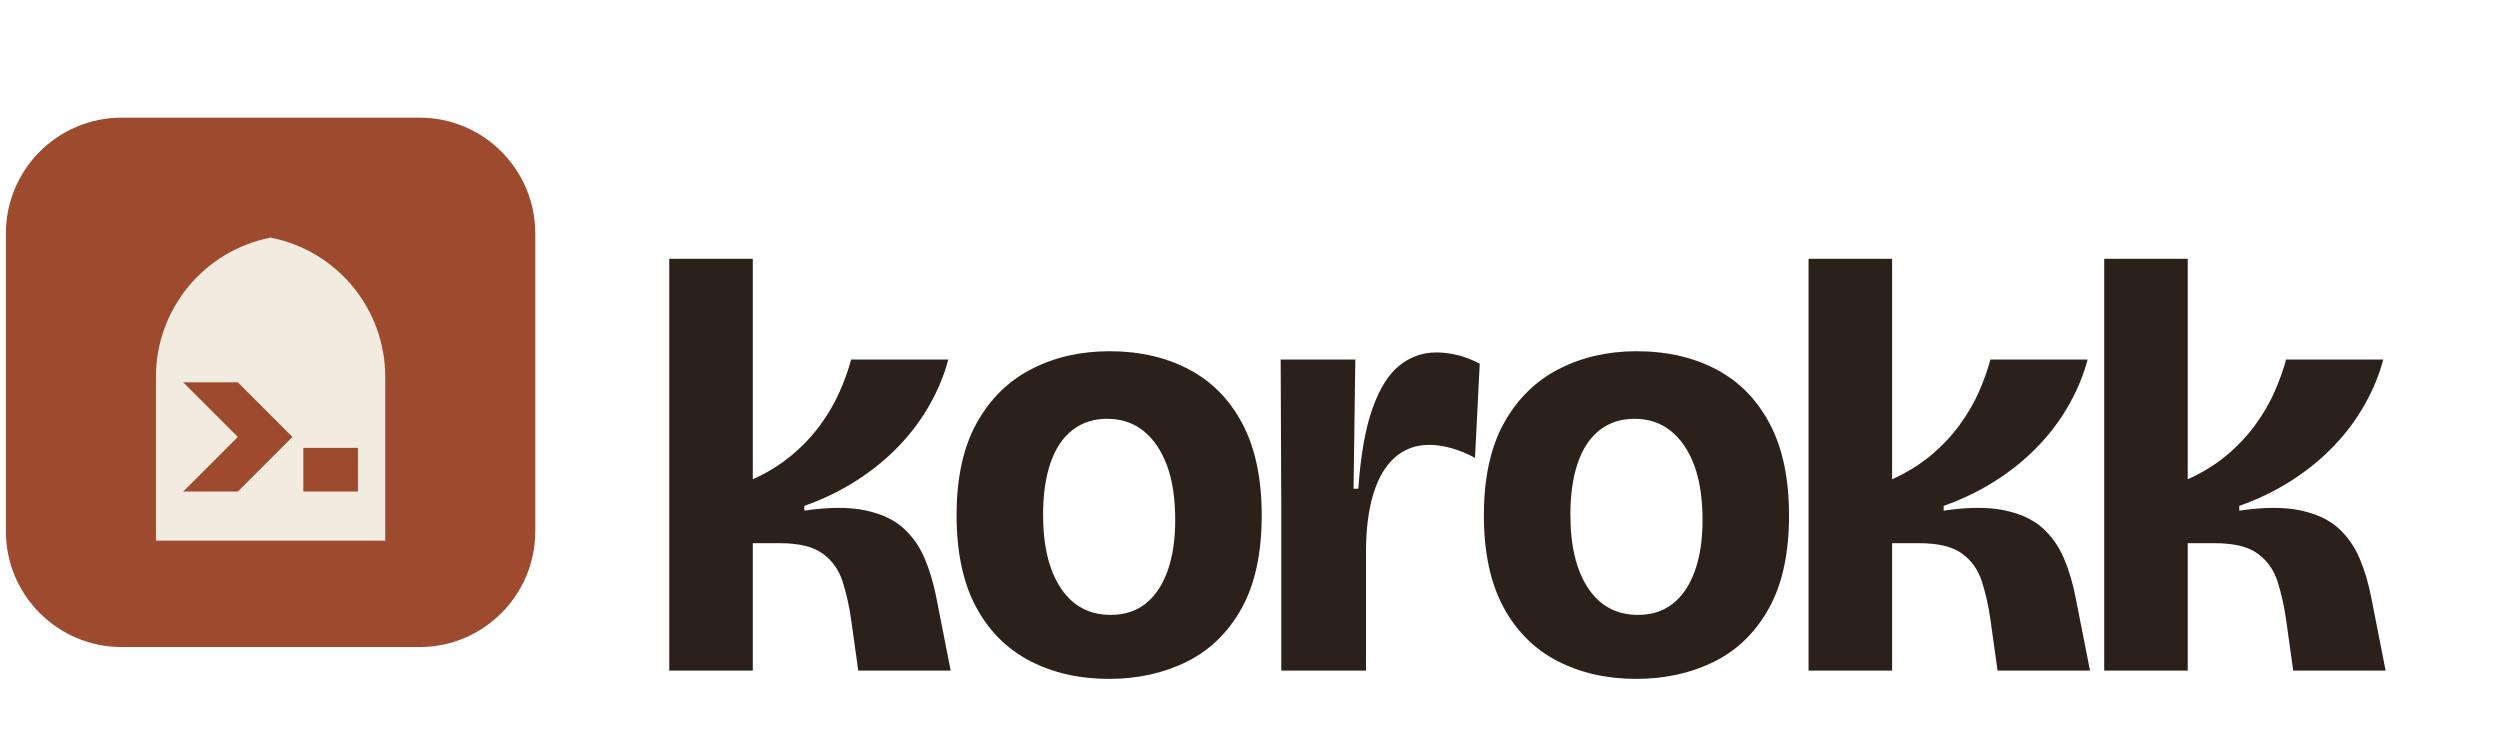
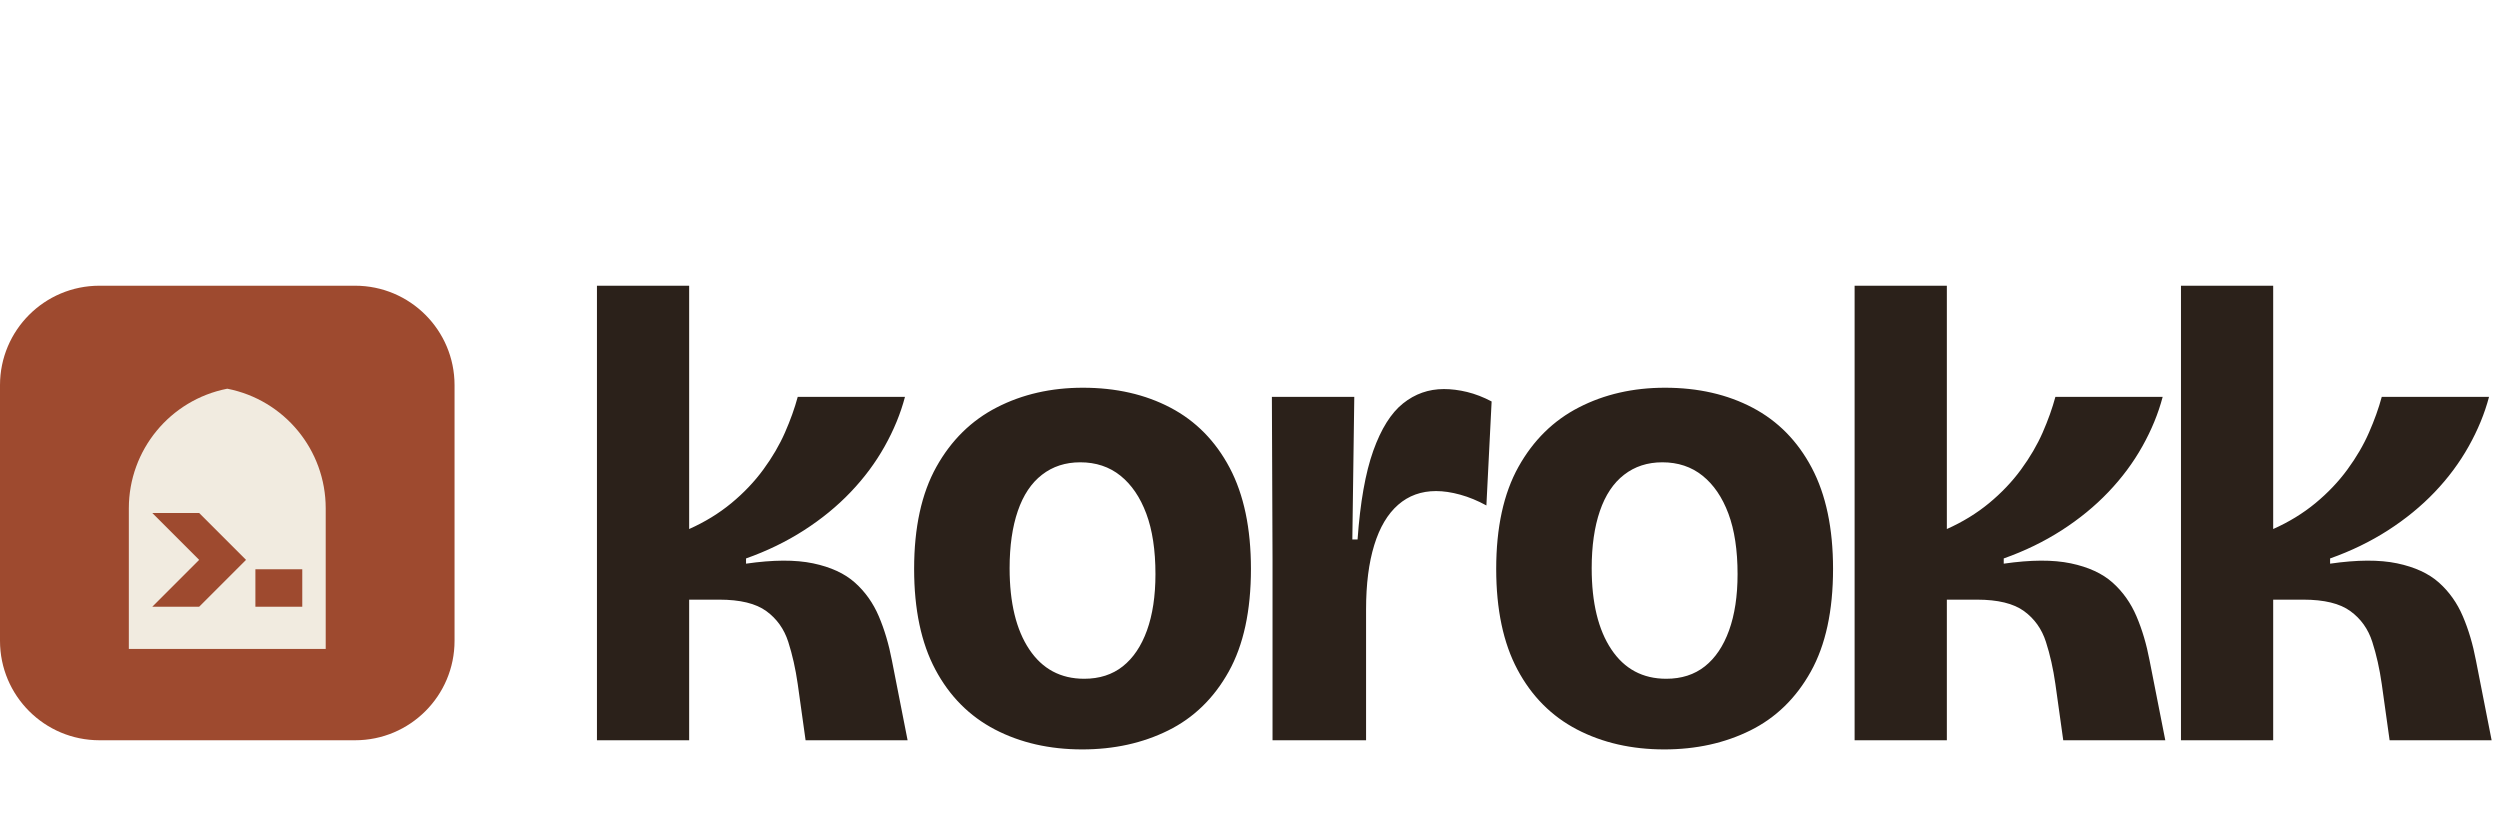
- <svg xmlns="http://www.w3.org/2000/svg" viewBox="0 0 850 256" role="img" aria-labelledby="t">
-   <g id="simbol" transform="translate(2 40) scale(0.3515625)">
+ <svg xmlns="http://www.w3.org/2000/svg" viewBox="0 0 770 256" role="img" aria-labelledby="t">
+   <g id="simbol" transform="translate(0 88) scale(0.2734375)">
    <rect width="512" height="512" rx="112" fill="#9E4A2F" />
    <path transform="translate(87.04 87.04) scale(1.32)" fill="#F1EBE0" fill-rule="evenodd" d="M44 244 V124 A104 104 0 0 1 128 21.94 A104 104 0 0 1 212 124 V244 Z M64 128 L104 128 L144 168 L104 208 L64 208 L104 168 Z M152 176 H192 V208 H152 Z" />
  </g>
-   <g id="wordmark" transform="translate(219.69 228)">
+   <g id="wordmark" transform="translate(176 228)">
    <path fill="#2B211A" d="M36.26 0L7.86 0L7.86-140.00L36.26-140.00L36.26-65.06Q43.51-68.29 49.25-73.02Q54.99-77.76 59.12-83.40Q63.25-89.04 65.77-94.78Q68.29-100.52 69.70-105.76L69.70-105.76L102.73-105.76Q100.72-98.10 96.49-90.55Q92.26-82.99 86.01-76.45Q79.77-69.90 71.61-64.66Q63.45-59.42 53.78-56.00L53.78-56.00L53.78-54.39Q66.27-56.20 74.43-54.49Q82.59-52.78 87.32-48.55Q92.06-44.32 94.68-38.17Q97.29-32.03 98.71-24.58L98.71-24.58L103.54 0L72.12 0L69.70-17.32Q68.69-24.37 66.78-30.32Q64.86-36.26 60.03-39.78Q55.19-43.31 45.53-43.31L45.53-43.31L36.26-43.31L36.26 0ZM157.32 2.82L157.32 2.82Q142.22 2.82 130.43-3.32Q118.65-9.47 112.10-21.76Q105.55-34.04 105.55-52.78L105.55-52.78Q105.55-71.91 112.40-84.20Q119.25-96.49 131.04-102.53Q142.82-108.58 157.53-108.58L157.53-108.58Q172.83-108.58 184.52-102.43Q196.20-96.29 202.75-83.90Q209.29-71.51 209.29-52.78L209.29-52.78Q209.29-33.44 202.45-21.15Q195.60-8.86 183.81-3.02Q172.03 2.82 157.32 2.82ZM157.93-18.94L157.93-18.94Q164.98-18.94 169.81-22.76Q174.65-26.59 177.27-33.84Q179.88-41.09 179.88-51.17L179.88-51.17Q179.88-62.24 177.06-69.80Q174.24-77.35 169.11-81.48Q163.97-85.61 156.72-85.61L156.72-85.61Q149.87-85.61 144.94-81.78Q140.00-77.96 137.48-70.60Q134.96-63.25 134.96-52.98L134.96-52.98Q134.96-37.06 141.01-28.00Q147.05-18.94 157.93-18.94ZM244.75 0L215.94 0L215.94-55.60L215.74-105.76L241.12-105.76L240.52-61.84L242.13-61.84Q243.34-78.96 246.96-89.14Q250.59-99.31 256.13-103.74Q261.67-108.17 268.72-108.17L268.72-108.17Q272.14-108.17 275.87-107.27Q279.60-106.36 283.42-104.35L283.42-104.35L281.81-72.32Q277.78-74.53 273.76-75.64Q269.73-76.75 266.30-76.75L266.30-76.75Q259.45-76.75 254.62-72.52Q249.78-68.29 247.27-60.13Q244.75-51.97 244.75-40.29L244.75-40.29L244.75 0ZM336.60 2.82L336.60 2.82Q321.50 2.82 309.71-3.32Q297.93-9.47 291.38-21.76Q284.83-34.04 284.83-52.78L284.83-52.78Q284.83-71.91 291.68-84.20Q298.53-96.49 310.32-102.53Q322.10-108.58 336.81-108.58L336.81-108.58Q352.12-108.58 363.80-102.43Q375.48-96.29 382.03-83.90Q388.58-71.51 388.58-52.78L388.58-52.78Q388.58-33.44 381.73-21.15Q374.88-8.86 363.09-3.02Q351.31 2.82 336.60 2.82ZM337.21-18.94L337.21-18.94Q344.26-18.94 349.09-22.76Q353.93-26.59 356.55-33.84Q359.17-41.09 359.17-51.17L359.17-51.17Q359.17-62.24 356.35-69.80Q353.53-77.35 348.39-81.48Q343.25-85.61 336.00-85.61L336.00-85.61Q329.15-85.61 324.22-81.78Q319.28-77.96 316.76-70.60Q314.24-63.25 314.24-52.98L314.24-52.98Q314.24-37.06 320.29-28.00Q326.33-18.94 337.21-18.94ZM423.63 0L395.22 0L395.22-140.00L423.63-140.00L423.63-65.06Q430.88-68.29 436.62-73.02Q442.36-77.76 446.49-83.40Q450.62-89.04 453.14-94.78Q455.65-100.52 457.06-105.76L457.06-105.76L490.10-105.76Q488.09-98.10 483.86-90.55Q479.63-82.99 473.38-76.45Q467.14-69.90 458.98-64.66Q450.82-59.42 441.15-56.00L441.15-56.00L441.15-54.39Q453.64-56.20 461.80-54.49Q469.96-52.78 474.69-48.55Q479.42-44.32 482.04-38.17Q484.66-32.03 486.07-24.58L486.07-24.58L490.91 0L459.48 0L457.06-17.32Q456.06-24.37 454.14-30.32Q452.23-36.26 447.40-39.78Q442.56-43.31 432.89-43.31L432.89-43.31L423.63-43.31L423.63 0ZM524.14 0L495.74 0L495.74-140.00L524.14-140.00L524.14-65.06Q531.40-68.29 537.14-73.02Q542.88-77.76 547.01-83.40Q551.14-89.04 553.65-94.78Q556.17-100.52 557.58-105.76L557.58-105.76L590.62-105.76Q588.60-98.10 584.37-90.55Q580.14-82.99 573.90-76.45Q567.65-69.90 559.50-64.66Q551.34-59.42 541.67-56.00L541.67-56.00L541.67-54.39Q554.16-56.20 562.32-54.49Q570.47-52.78 575.21-48.55Q579.94-44.32 582.56-38.17Q585.18-32.03 586.59-24.58L586.59-24.58L591.42 0L560.00 0L557.58-17.32Q556.58-24.37 554.66-30.32Q552.75-36.26 547.91-39.78Q543.08-43.31 533.41-43.31L533.41-43.31L524.14-43.31L524.14 0Z" />
  </g>
</svg>
